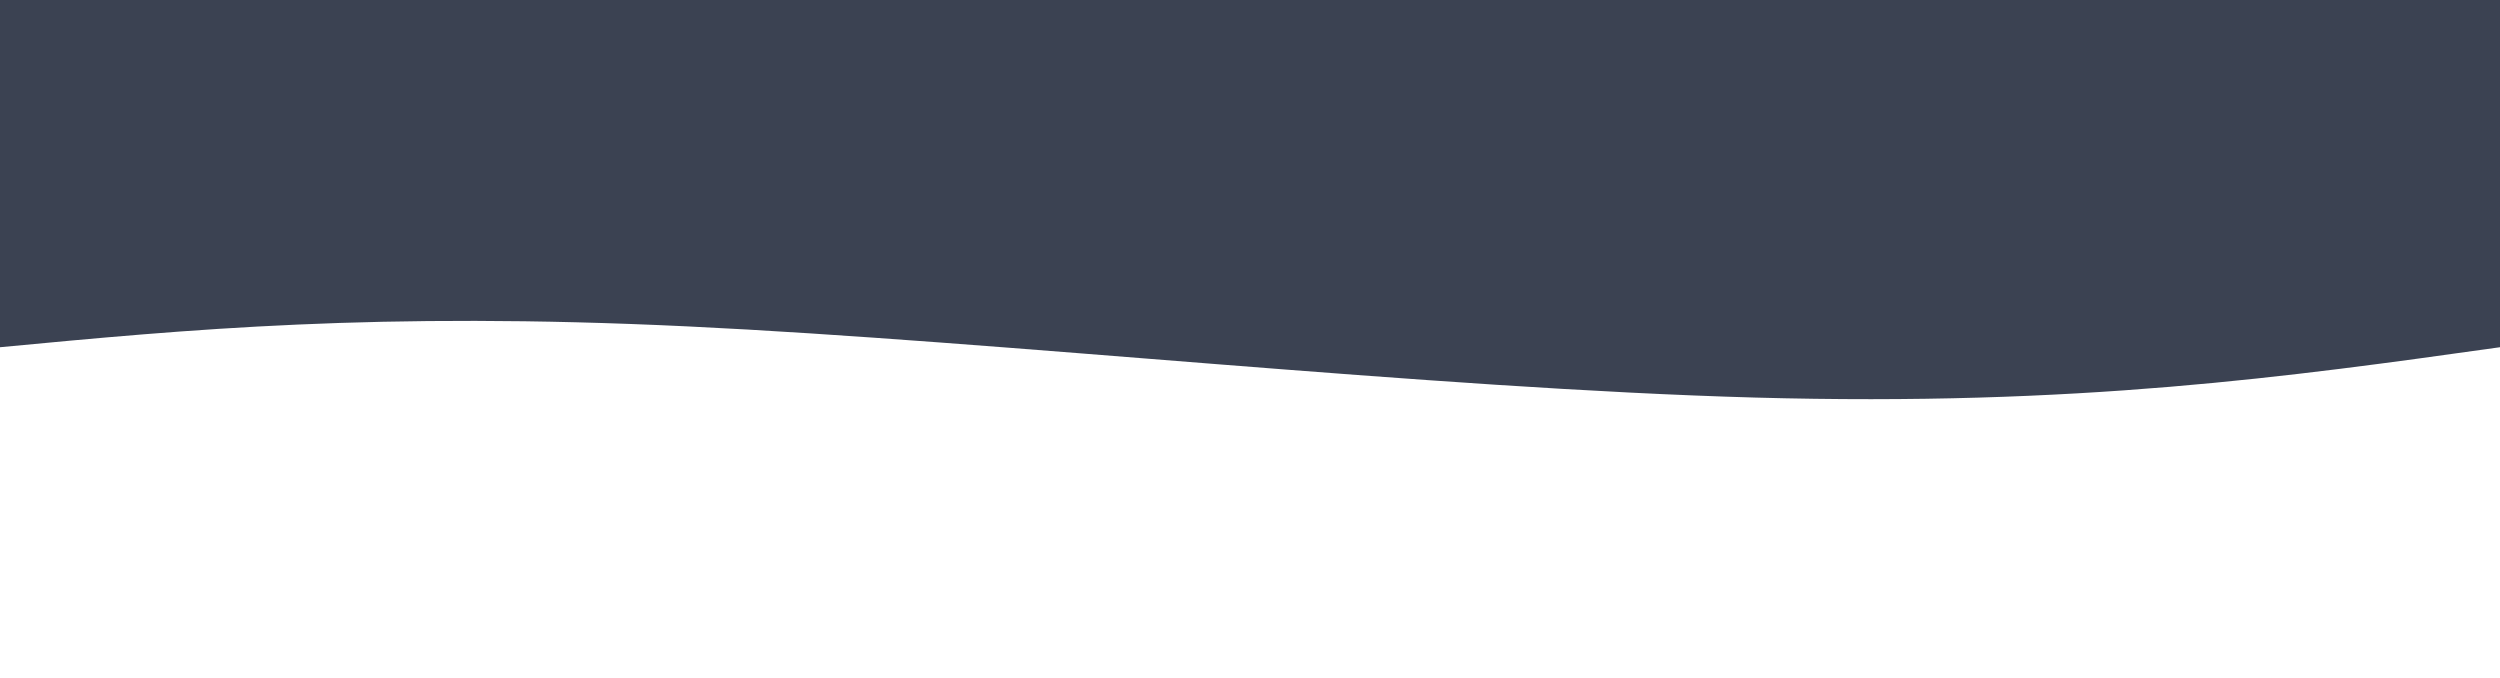
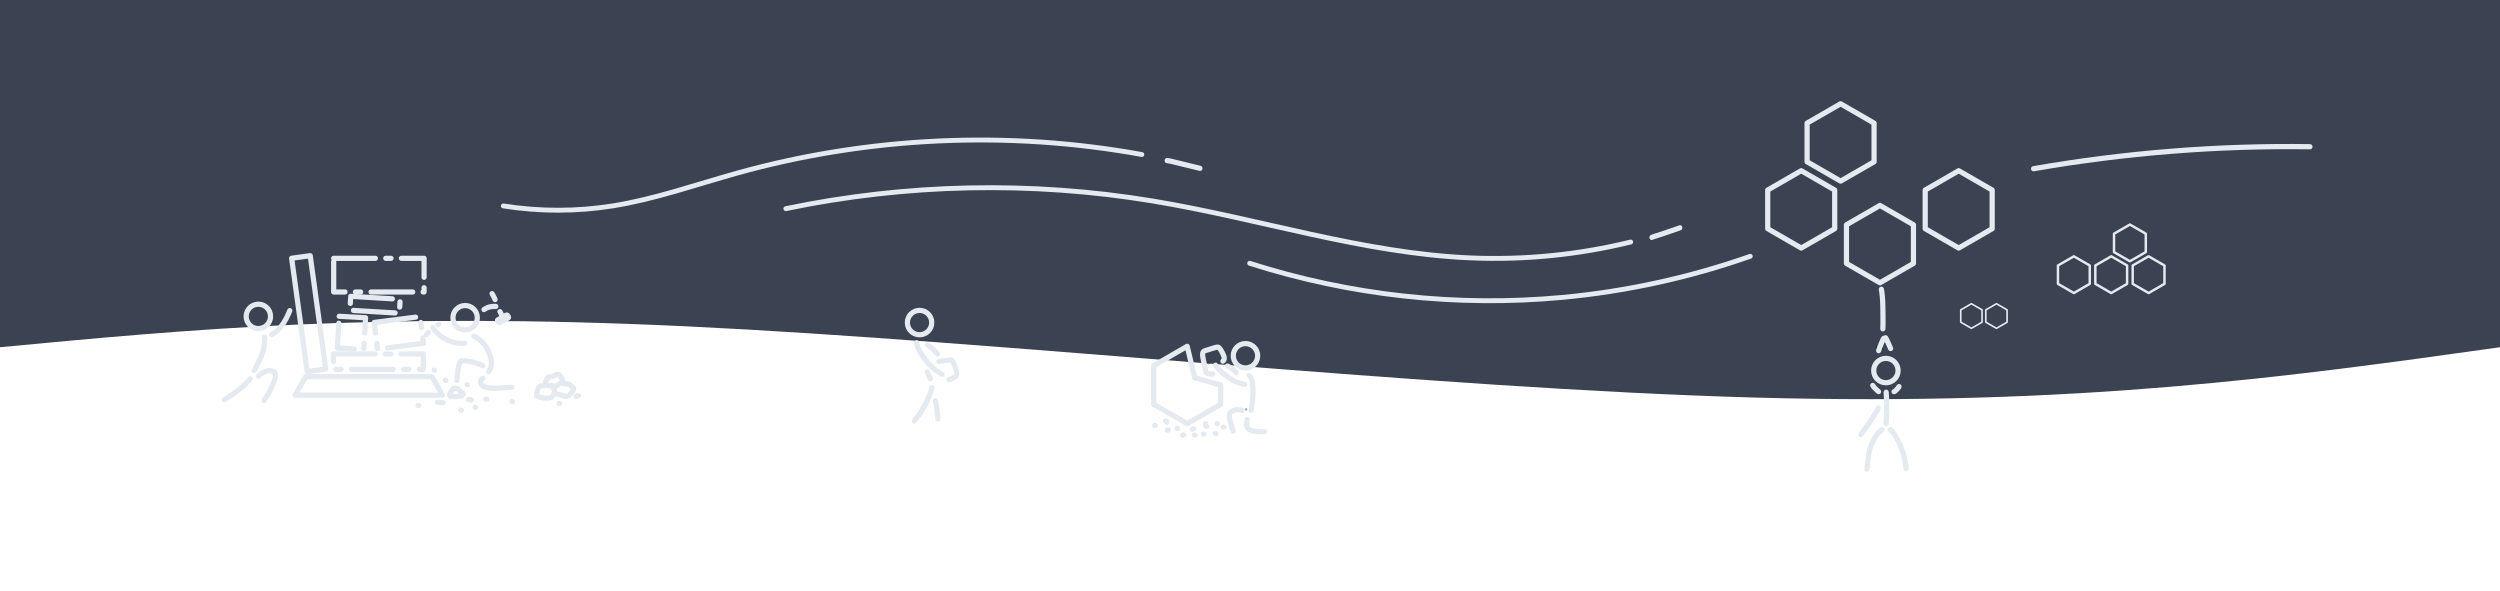
- <svg xmlns="http://www.w3.org/2000/svg" width="1440" height="390" id="svg" viewBox="0 0 1440 390">
-   <path d="M 0,400 C 0,400 0,200 0,200 C 121.6,182.933 243.2,165.867 429,171 C 614.8,176.133 864.8,203.467 1044,212 C 1223.2,220.533 1331.6,210.267 1440,200 C 1440,200 1440,400 1440,400 Z" stroke="none" stroke-width="0" fill="#3b4252" fill-opacity="1" className="transition-all duration-300 ease-in-out delay-150 path-0" transform="rotate(-180 720 200)" />
+ <svg xmlns="http://www.w3.org/2000/svg" width="1440" height="340">
+   <path d="M1440 0v200c-121.6 17.067-243.2 34.133-429 29-185.8-5.133-435.8-32.467-615-41-179.2-8.533-287.6 1.733-396 12V0Z" style="display:inline;opacity:1;fill:#3b4252;fill-opacity:1" />
+   <g style="display:inline">
+     <path style="opacity:1;fill:none;fill-opacity:1;stroke:#e5e9f0;stroke-width:2.022;stroke-linecap:round;stroke-linejoin:round;stroke-dasharray:none;stroke-opacity:1" d="m707 173.033-13.02-7.516v-15.034l13.02-7.516 13.02 7.516v15.034z" transform="translate(-10.015 -113.497) scale(1.48163)" />
+     <path style="fill:none;stroke:#e5e9f0;stroke-width:2.995;stroke-linecap:round;stroke-linejoin:round" d="m683.829 244.016-19.29-11.137v-22.274l19.29-11.137 4.34 18.113 14.95 4.16v11.138z" />
+     <path style="fill:none;fill-opacity:1;stroke:#e5e9f0;stroke-width:2.022;stroke-linecap:round;stroke-linejoin:round;stroke-dasharray:none;stroke-opacity:1" d="m707 173.033-13.02-7.516v-15.034l13.02-7.516 13.02 7.516v15.034z" transform="translate(12.662 -152.049) scale(1.48163)" />
+     <path style="fill:none;fill-opacity:1;stroke:#e5e9f0;stroke-width:2.022;stroke-linecap:round;stroke-linejoin:round;stroke-dasharray:none;stroke-opacity:1" d="m707 173.033-13.02-7.516v-15.034l13.02-7.516 13.02 7.516v15.034z" transform="translate(35.34 -93.497) scale(1.48163)" />
+     <path style="fill:none;fill-opacity:1;stroke:#e5e9f0;stroke-width:2.022;stroke-linecap:round;stroke-linejoin:round;stroke-dasharray:none;stroke-opacity:1" d="m707 173.033-13.02-7.516v-15.034l13.02-7.516 13.02 7.516v15.034z" transform="translate(80.693 -113.497) scale(1.48163)" />
+     <path style="fill:none;fill-opacity:1;stroke:#e5e9f0;stroke-width:2.022;stroke-linecap:round;stroke-linejoin:round;stroke-dasharray:none;stroke-opacity:1" d="m707 173.033-13.02-7.516v-15.034l13.02-7.516 13.02 7.516v15.034z" transform="matrix(-.70315 0 0 .70315 1734.712 47.111)" />
+     <path style="fill:none;fill-opacity:1;stroke:#e5e9f0;stroke-width:2.022;stroke-linecap:round;stroke-linejoin:round;stroke-dasharray:none;stroke-opacity:1" d="m707 173.033-13.02-7.516v-15.034l13.02-7.516 13.02 7.516v15.034z" transform="matrix(-.70315 0 0 .70315 1723.95 28.816)" />
+     <path style="fill:none;fill-opacity:1;stroke:#e5e9f0;stroke-width:2.022;stroke-linecap:round;stroke-linejoin:round;stroke-dasharray:none;stroke-opacity:1" d="m707 173.033-13.02-7.516v-15.034l13.02-7.516 13.02 7.516v15.034z" transform="matrix(-.70315 0 0 .70315 1713.188 47.111)" />
+     <path style="fill:none;fill-opacity:1;stroke:#e5e9f0;stroke-width:2.022;stroke-linecap:round;stroke-linejoin:round;stroke-dasharray:none;stroke-opacity:1" d="m707 173.033-13.02-7.516v-15.034l13.02-7.516 13.02 7.516v15.034z" transform="matrix(-.70315 0 0 .70315 1691.664 47.111)" />
+     <path style="fill:none;fill-opacity:1;stroke:#e5e9f0;stroke-width:2.022;stroke-linecap:round;stroke-linejoin:round;stroke-dasharray:none;stroke-opacity:1" d="m707 173.033-13.02-7.516v-15.034l13.02-7.516 13.02 7.516v15.034z" transform="matrix(-.47116 0 0 .47116 1483.057 107.59)" />
+     <path style="fill:none;fill-opacity:1;stroke:#e5e9f0;stroke-width:2.022;stroke-linecap:round;stroke-linejoin:round;stroke-dasharray:none;stroke-opacity:1" d="m707 173.033-13.02-7.516v-15.034l13.02-7.516 13.02 7.516v15.034z" transform="matrix(-.47116 0 0 .47116 1468.634 107.59)" />
+     <path style="fill:none;stroke:#e5e9f0;stroke-width:3;stroke-linecap:round;stroke-linejoin:round;stroke-dasharray:none" d="M176.062 216.976h72.778l6.03 10.673h-84.838z" />
+     <path style="fill:none;stroke:#e5e9f0;stroke-width:3;stroke-linecap:round;stroke-linejoin:round;stroke-dasharray:none" transform="rotate(-7.813)" d="M146.206 170.205h10.798v65.894h-10.798z" />
+     <path style="fill:none;stroke:#e5e9f0;stroke-width:3;stroke-linecap:round;stroke-linejoin:round;stroke-dasharray:24,6,3,6;stroke-dashoffset:0" d="M192.071 203.914h51.774v8.86h-51.774z" />
+     <path style="fill:none;stroke:#e5e9f0;stroke-width:3;stroke-linecap:round;stroke-linejoin:round;stroke-dasharray:24,6,3,6;stroke-dashoffset:0" transform="rotate(3.235)" d="M205.336 170.866h15.228v18.273h-15.228z" />
+     <path style="fill:none;stroke:#e5e9f0;stroke-width:3;stroke-linecap:round;stroke-linejoin:round;stroke-dasharray:24,6,3,6;stroke-dashoffset:0" transform="rotate(-7.24)" d="M190.442 211.4h26.579v15.505h-26.579z" />
+     <path style="fill:none;stroke:#e5e9f0;stroke-width:3;stroke-linecap:round;stroke-linejoin:round;stroke-dasharray:24,6,3,6;stroke-dashoffset:0" transform="rotate(3.482)" d="M212.023 158.079h28.517v8.029h-28.517z" />
+     <path style="fill:none;stroke:#e5e9f0;stroke-width:3;stroke-linecap:round;stroke-linejoin:round;stroke-dasharray:24,6,3,6;stroke-dashoffset:0" d="M192.204 148.788h52.062v19.393h-52.062z" />
+   </g>
+   <circle style="fill:none;fill-opacity:1;stroke:#e5e9f0;stroke-width:3;stroke-linecap:round;stroke-linejoin:round;stroke-dasharray:none;stroke-dashoffset:0;stroke-opacity:1" cx="148.809" cy="182.239" r="7.02" />
+   <circle style="fill:none;fill-opacity:1;stroke:#e5e9f0;stroke-width:3;stroke-linecap:round;stroke-linejoin:round;stroke-dasharray:none;stroke-dashoffset:0;stroke-opacity:1" cx="267.912" cy="183.009" r="7.02" />
+   <circle style="fill:none;fill-opacity:1;stroke:#e5e9f0;stroke-width:3;stroke-linecap:round;stroke-linejoin:round;stroke-dasharray:none;stroke-dashoffset:0;stroke-opacity:1" cx="717.395" cy="204.919" r="7.02" />
+   <circle style="fill:none;fill-opacity:1;stroke:#e5e9f0;stroke-width:3;stroke-linecap:round;stroke-linejoin:round;stroke-dasharray:none;stroke-dashoffset:0;stroke-opacity:1" cx="529.665" cy="185.804" r="7.02" />
+   <circle style="fill:none;fill-opacity:1;stroke:#e5e9f0;stroke-width:3;stroke-linecap:round;stroke-linejoin:round;stroke-dasharray:none;stroke-dashoffset:0;stroke-opacity:1" cx="1086.28" cy="213.439" r="7.02" />
+   <path style="fill:none;stroke:#e5e9f0;stroke-width:2.811;stroke-linecap:round;stroke-linejoin:round;stroke-dasharray:none;stroke-opacity:1" d="M452.65 120.186c69.34-14.453 141.355-15.962 211.239-4.426 61.278 10.116 121.14 30.166 183.192 32.796a329.644 329.644 0 0 0 92.205-9.15M719.825 151.648c57.868 18.544 119.493 25.275 180 19.662a453.358 453.358 0 0 0 108.322-23.683M657.702 89.005c-77.247-14.037-157.663-10.33-233.29 10.754-23.73 6.616-47.086 14.935-71.412 18.822a200.937 200.937 0 0 1-63.077.034" />
+   <path style="fill:#e5e9f0;fill-opacity:1;stroke:none;stroke-width:2.811;stroke-linecap:round;stroke-linejoin:round;stroke-dasharray:none;stroke-opacity:1" d="M951.993 138.085c.444-.202.908-.34 1.366-.49 1.133-.377 2.277-.715 3.415-1.072 1.87-.6 3.73-1.247 5.59-1.893 1.883-.663 3.768-1.32 5.656-1.965 1.78-.61 1.028-3.49-.752-2.881a652.72 652.72 0 0 0-5.668 1.97 244.697 244.697 0 0 1-5.521 1.87c-1.149.36-2.302.7-3.446 1.081-.586.193-1.18.371-1.74.65-1.687.89-.587 3.62 1.1 2.73zM672.239 93.995c1.577.176 3.125.631 4.672 1.009a774.635 774.635 0 0 1 14.039 3.421c1.813.462 2.384-2.472.571-2.935a775.189 775.189 0 0 0-14.063-3.427c-1.735-.423-3.475-.951-5.252-1.074-1.857.026-1.825 3.032.033 3.006z" />
+   <path style="fill:none;fill-opacity:1;stroke:#e5e9f0;stroke-width:3.001;stroke-linecap:round;stroke-linejoin:round;stroke-dasharray:none;stroke-opacity:1" d="M1171.352 97.183a855.698 855.698 0 0 1 159.155-12.676" />
+   <path style="fill:#e5e9f0;fill-opacity:1;stroke:none;stroke-width:3;stroke-linecap:round;stroke-linejoin:round;stroke-dasharray:none;stroke-dashoffset:0;stroke-opacity:1" d="M150.852 194.34c.104.998.097 2.002.06 3.003-.121 2.36-.83 4.612-1.646 6.81-1.053 2.6-2.339 5.094-3.644 7.572l-.529.984c-1.003 1.87 1.64 3.288 2.643 1.42l.54-1.006c1.366-2.594 2.71-5.206 3.805-7.93.92-2.5 1.705-5.062 1.829-7.743.039-1.14.046-2.28-.074-3.416-.215-2.11-3.2-1.805-2.984.305zM285.609 174.98a15.66 15.66 0 0 0-1.99.049c-.844.075-1.675.23-2.493.446-.981.262-1.872.745-2.727 1.28l-.393.26c-1.77 1.169-.116 3.671 1.654 2.502l.336-.223c.598-.379 1.218-.732 1.905-.921a11.748 11.748 0 0 1 3.498-.4c2.116.148 2.326-2.844.21-2.993zM282.22 170.02c.074.135.148.271.221.408.157.292.319.582.474.875.147.276.286.555.418.839.116.252.23.506.344.76l.085.191c.868 1.936 3.605.708 2.738-1.227l-.086-.192-.361-.797c-.154-.33-.315-.655-.486-.975-.159-.3-.323-.597-.484-.895-.108-.201-.214-.403-.333-.598-1.14-1.79-3.67-.18-2.531 1.61zM286.788 180.42c0-.005-.018-.025-.015-.018.101.24.231.473.344.708.16.334.317.67.474 1.007.896 1.923 3.615.655 2.719-1.268-.162-.347-.324-.694-.49-1.04-.176-.368-.341-.746-.563-1.091-1.204-1.747-3.674-.043-2.47 1.703z" />
+   <path style="fill:#e5e9f0;fill-opacity:1;stroke:none;stroke-width:3;stroke-linecap:round;stroke-linejoin:round;stroke-dasharray:none;stroke-dashoffset:0;stroke-opacity:1" d="M287.94 185.366c-.061.044.112-.071.177-.112.236-.148.473-.293.71-.437.333-.2.674-.387 1.012-.577.362-.203.723-.408 1.082-.615l.816-.473c.156-.088.312-.176.472-.256.259-.106-.059.006-.122.021a1.23 1.23 0 0 1-.754-.108c-.051-.017-.173-.124-.051-.014.033.022.047.046.068.074 0 .003.01.009 0 .008 0-.002-.01-.01-.01-.01-.01-.005.01.017.013.025l.03.06c.032.061.056.125.08.19 0 .004 0 .01.01.014l.001.002a1.15 1.15 0 0 1-.054-.297c-.01-.3.083-.594.272-.826.15-.134-.01-.024-.057.004l-.567.308c-.22.117-.44.232-.66.35-.263.137-.523.282-.781.43-.237.138-.475.276-.713.41-.204.116-.409.228-.615.337-.181.094-.362.189-.541.285-.147.079-.29.163-.433.247-.034.028-.263.136-.086.052.334-.14.7-.103 1.025.036.038-.004.235.177.137.071a8.798 8.798 0 0 1-.179-.208c-.054-.066-.028-.03-.065-.095-.03-.046-.053-.096-.076-.145l-.072-.162.038.12c.087.384.031.815-.206 1.137-.042.058-.09.111-.137.166.017.025-.223.169-.127.12l.262-.133c.13-.067.26-.135.388-.205.094-.05.19-.097.285-.146.13-.07.258-.144.385-.219.086-.046.165-.105.252-.15.01-.003-.015.01-.023.015v.002c1.928-.886.675-3.612-1.253-2.726l-.104.05a7.34 7.34 0 0 0-.393.224c-.083.05-.167.098-.252.145-.105.056-.213.105-.317.163-.11.06-.221.119-.333.176-.116.06-.232.116-.346.178-.197.11-.39.231-.551.393-.06.069-.123.135-.178.207-.285.374-.365.87-.263 1.322.035.13.077.259.133.381.035.079.068.158.106.235.066.138.136.275.217.406.1.164.207.325.334.47.096.115.193.228.294.338.195.205.405.398.658.53.51.237.952.291 1.486.086.167-.072.329-.154.484-.248.111-.066.222-.132.336-.193.172-.092.344-.182.517-.273.233-.123.464-.249.694-.378.244-.14.488-.28.73-.421.229-.132.46-.26.693-.382.228-.121.458-.24.686-.363l.61-.332c.262-.15.52-.31.734-.527.342-.371.58-.804.573-1.326a2.205 2.205 0 0 0-.154-.74 4.795 4.795 0 0 0-.197-.451 3.45 3.45 0 0 0-.388-.627 3.352 3.352 0 0 0-.39-.413 2.775 2.775 0 0 0-.51-.386c-.373-.19-.768-.29-1.188-.222-.26.054-.51.134-.742.263-.207.105-.41.217-.612.332a449 449 0 0 0-.817.473c-.35.201-.7.401-1.052.598-.365.205-.732.407-1.09.623-.254.154-.507.309-.759.467-.175.11-.35.222-.51.354-1.624 1.364.305 3.662 1.93 2.298zM272.587 195.085c.187.057.367.132.543.218.292.155.573.329.848.512.361.263.72.532 1.067.813.393.321.777.652 1.156.99.415.373.801.775 1.178 1.185.366.404.706.829 1.027 1.268.29.396.537.822.768 1.255.254.48.486.972.704 1.47.214.512.413 1.03.609 1.55.173.477.331.96.485 1.444.133.421.255.845.355 1.275a9.385 9.385 0 0 1 .219 2.076c0 .29-.025.578-.06.865-.034.276-.086.549-.143.82a7.292 7.292 0 0 1-.208.76 5.25 5.25 0 0 1-.567 1.174c-.087.126-.181.248-.275.37-1.292 1.681 1.086 3.51 2.379 1.828.141-.185.282-.37.41-.563.184-.284.351-.579.5-.882.157-.33.299-.667.411-1.015.11-.348.213-.698.287-1.057.074-.357.14-.716.185-1.078.049-.41.084-.823.082-1.237a12.413 12.413 0 0 0-.298-2.745 20.498 20.498 0 0 0-.417-1.5 38.781 38.781 0 0 0-.538-1.596 46.849 46.849 0 0 0-.666-1.689 24.774 24.774 0 0 0-.81-1.689 13.346 13.346 0 0 0-.99-1.605 18.468 18.468 0 0 0-1.24-1.53 20.445 20.445 0 0 0-1.388-1.391c-.416-.372-.84-.736-1.272-1.089-.422-.34-.854-.667-1.296-.98-.39-.257-.786-.504-1.203-.713a6.861 6.861 0 0 0-.952-.379c-2.026-.628-2.915 2.237-.89 2.865zM277.449 216.498c-.375.175-.695.435-.992.717-.352.345-.612.76-.83 1.197-.218.433-.324.9-.378 1.378-.059.529.047 1.04.221 1.537.194.512.515.953.876 1.359a6.38 6.38 0 0 0 1.309 1.012c.453.257.929.467 1.417.647.53.189 1.077.315 1.626.432.619.131 1.248.204 1.877.262.717.05 1.436.075 2.155.084.727.01 1.453-.038 2.178-.078.618-.034 1.237-.07 1.855-.101a55.02 55.02 0 0 0 1.737-.092c.556-.036 1.112-.076 1.668-.112.52-.03 1.04-.062 1.56-.084l1.087-.05c2.119-.102 1.976-3.098-.143-2.998-.357.017-.715.035-1.072.05-.542.024-1.084.056-1.626.088-.557.036-1.114.076-1.671.113-.564.037-1.128.07-1.693.089-.624.032-1.247.067-1.87.102-.657.036-1.314.081-1.973.074a36.236 36.236 0 0 1-1.921-.072 13.011 13.011 0 0 1-1.528-.21 10.018 10.018 0 0 1-1.22-.315 6.567 6.567 0 0 1-.93-.42 3.446 3.446 0 0 1-.613-.45 1.44 1.44 0 0 1-.267-.36c-.031-.069-.065-.12-.054-.2a.904.904 0 0 1 .085-.362c.06-.13.127-.259.226-.366a.76.76 0 0 1 .191-.161c1.916-.91.629-3.62-1.287-2.71z" />
+   <path style="fill:#e5e9f0;fill-opacity:1;stroke:none;stroke-width:3;stroke-linecap:round;stroke-linejoin:round;stroke-dasharray:none;stroke-dashoffset:0;stroke-opacity:1" d="M266.013 209.223c.393.005.785.031 1.178.056.69.036 1.377.116 2.06.22.825.135 1.645.298 2.458.493.817.193 1.617.443 2.417.696.727.22 1.439.485 2.144.765.392.151.772.33 1.145.522 1.89.963 3.253-1.71 1.363-2.673a15.209 15.209 0 0 0-1.402-.638 30.31 30.31 0 0 0-2.347-.837c-.867-.274-1.737-.543-2.622-.753-.897-.213-1.8-.394-2.71-.541a24.206 24.206 0 0 0-2.319-.248c-.388-.025-.776-.054-1.166-.056-2.116-.14-2.316 2.852-.2 2.994zM157.385 193.938c.35-.2.696-.403 1.039-.613.687-.427 1.33-.92 1.949-1.44.818-.692 1.553-1.472 2.247-2.286a33.593 33.593 0 0 0 1.962-2.674c.586-.897 1.107-1.834 1.609-2.78.464-.876.881-1.775 1.286-2.679.277-.63.535-1.27.796-1.907.802-1.964-1.975-3.099-2.777-1.135-.249.607-.494 1.216-.757 1.816a41.773 41.773 0 0 1-1.198 2.5 32.962 32.962 0 0 1-1.454 2.52c-.55.824-1.127 1.629-1.753 2.397a16.596 16.596 0 0 1-1.892 1.932c-.504.426-1.028.829-1.588 1.18-.31.19-.625.374-.941.555-1.849 1.04-.377 3.655 1.472 2.614zM150.04 217.538c.149-.132.39-.326.574-.47.452-.357.931-.674 1.427-.963.583-.333 1.2-.596 1.832-.817.537-.183 1.089-.312 1.656-.324.387.004.758.083 1.114.23.158.089.384.184.447.371.073.23.071.471.065.71-.041.682-.216 1.347-.399 2.003-.257.884-.602 1.737-.956 2.585a55.598 55.598 0 0 1-1.319 2.822 48.22 48.22 0 0 1-1.29 2.4 51.416 51.416 0 0 1-1.105 1.812c-.31.487-.632.968-.962 1.443-.215.313-.105.147-.328.497-1.132 1.794 1.406 3.395 2.538 1.6.154-.247.069-.117.257-.389.352-.508.696-1.022 1.028-1.543.404-.637.8-1.28 1.177-1.932.48-.84.942-1.69 1.372-2.554.491-.99.967-1.986 1.4-3.002.402-.963.792-1.935 1.08-2.94.252-.916.48-1.846.507-2.801-.01-.867-.129-1.716-.623-2.454-.48-.632-1.063-1.134-1.81-1.427-.744-.278-1.515-.448-2.314-.428-.866.042-1.715.2-2.534.493-.811.289-1.606.626-2.352 1.058-.61.36-1.204.75-1.76 1.19-.36.282-.722.566-1.026.91-1.358 1.629.946 3.55 2.304 1.92zM142.877 217.35c-.238.306-.499.594-.754.886a28.26 28.26 0 0 1-1.63 1.712 50.187 50.187 0 0 1-2.373 2.143c-.901.77-1.844 1.486-2.789 2.199a75.85 75.85 0 0 1-5.128 3.529c-.573.356-1.15.708-1.722 1.068-1.796 1.129-.199 3.669 1.597 2.54.572-.36 1.149-.711 1.722-1.069a79.11 79.11 0 0 0 5.338-3.674c.993-.75 1.984-1.504 2.93-2.312a53.114 53.114 0 0 0 2.53-2.286 31.34 31.34 0 0 0 1.785-1.877c.315-.361.637-.717.924-1.1 1.244-1.718-1.186-3.477-2.43-1.759zM698.865 211.067c.243.462.568.875.89 1.283.605.73 1.25 1.423 1.911 2.101.954.947 1.974 1.823 3.006 2.683 1.12.934 2.329 1.75 3.566 2.518a28.721 28.721 0 0 0 3.53 1.82c1.06.446 2.166.767 3.278 1.055.457.112.914.224 1.37.339 2.058.516 2.788-2.394.73-2.91-.449-.113-.899-.223-1.349-.334-.963-.248-1.922-.522-2.842-.906a25.539 25.539 0 0 1-3.136-1.614c-1.12-.693-2.213-1.429-3.227-2.273-.953-.793-1.895-1.602-2.78-2.474a32.668 32.668 0 0 1-1.707-1.871c-.18-.225-.333-.505-.53-.712v.024c-.9-1.922-3.617-.65-2.717 1.271z" />
+   <circle style="fill:#e5e9f0;stroke:#000" cx="696.133" cy="209.289" r=".066" />
+   <path style="fill:#e5e9f0;fill-opacity:1;stroke:none;stroke-width:2.829;stroke-linecap:round;stroke-linejoin:round;stroke-dasharray:none;stroke-dashoffset:0;stroke-opacity:1" d="M718.516 217.235c.14.13.295.376.404.563.355.628.59 1.298.783 1.977.257.964.364 1.951.452 2.936.091 1.15.099 2.305.081 3.457a63.023 63.023 0 0 1-.203 3.573 66.24 66.24 0 0 1-.358 3.32c-.12.917-.268 1.83-.44 2.741-.025.134-.058.266-.082.4-.378 1.856 2.574 2.331 2.952.475.026-.145.062-.288.088-.433.18-.956.341-1.915.463-2.879.148-1.143.28-2.289.37-3.437.097-1.24.183-2.481.21-3.724.018-1.236.01-2.473-.091-3.707-.104-1.136-.233-2.274-.537-3.384-.258-.888-.572-1.764-1.048-2.58-.324-.524-.683-1.034-1.216-1.412-1.68-1.15-3.51.964-1.83 2.114z" />
+   <circle style="fill:#e5e9f0;stroke:#000" cx="717.803" cy="235.81" r=".066" />
+   <path style="fill:#e5e9f0;fill-opacity:1;stroke:none;stroke-width:3;stroke-linecap:round;stroke-linejoin:round;stroke-dasharray:none;stroke-dashoffset:0;stroke-opacity:1" d="M715.861 235.006a8.928 8.928 0 0 0-1.393-.393c-.746-.148-1.508-.144-2.264-.103-.878.059-1.723.306-2.546.606-.895.332-1.6.902-2.177 1.65-.554.753-.765 1.63-.857 2.543-.064.966.088 1.925.274 2.87.197.925.464 1.834.742 2.738l.707 2.23c.164.52.323 1.04.483 1.56.626 2.027 3.492 1.142 2.866-.885-.162-.526-.322-1.053-.489-1.578l-.7-2.211a29.65 29.65 0 0 1-.668-2.442c-.133-.662-.252-1.333-.229-2.01.026-.366.066-.723.283-1.032.19-.305.471-.484.803-.618.542-.203 1.099-.378 1.679-.426.492-.03.989-.042 1.477.044.28.058.558.128.832.217 1.95.832 3.128-1.928 1.176-2.76zM716.938 241.282c-.115.415-.208.836-.294 1.258-.205.95-.14 1.912 0 2.864.206.987.632 1.925 1.362 2.637.159.154.337.287.505.43 1.078.835 2.364 1.137 3.681 1.35 1.474.206 2.963.266 4.448.324.99.032.498.017 1.476.045 2.12.06 2.207-2.938.086-2.999-.96-.028-.478-.013-1.446-.044-1.366-.053-2.736-.105-4.092-.289-.796-.124-1.593-.24-2.266-.72a1.889 1.889 0 0 1-.786-1.166c-.092-.61-.156-1.226-.024-1.836.071-.352.15-.703.244-1.05.57-2.043-2.321-2.848-2.89-.804zM526.539 197.234c-.102.677.068 1.346.238 1.996.287 1.011.742 1.962 1.203 2.903.498 1.011 1.073 1.98 1.672 2.934.613.967 1.3 1.883 1.99 2.794a41.213 41.213 0 0 0 2.244 2.663c.735.81 1.518 1.574 2.317 2.32.646.61 1.333 1.173 2.036 1.717.572.453 1.186.848 1.807 1.231.457.284.921.557 1.381.837.202.129.105.065.293.191 1.764 1.179 3.43-1.316 1.666-2.494-.262-.175-.128-.088-.4-.26-.455-.277-.913-.547-1.365-.827-.531-.328-1.058-.662-1.547-1.052-.63-.486-1.246-.99-1.825-1.538a36.203 36.203 0 0 1-2.14-2.14 38.132 38.132 0 0 1-2.077-2.46c-.638-.842-1.273-1.688-1.84-2.58-.544-.863-1.067-1.74-1.518-2.656-.376-.765-.754-1.536-.998-2.355-.06-.22-.109-.438-.156-.662-.01-.026.01-.073-.017-.078-.011-.002-.01.021-.01.031.364-2.09-2.591-2.605-2.956-.515zM535.307 223.017c-.122.518-.266 1.03-.422 1.538-.418 1.306-.915 2.584-1.434 3.852a49.63 49.63 0 0 1-2.083 4.402 63.836 63.836 0 0 1-2.21 3.757c-.68 1.071-1.44 2.088-2.21 3.095-.476.61-.954 1.216-1.423 1.83-1.29 1.684 1.094 3.507 2.383 1.822.469-.613.947-1.219 1.42-1.828.826-1.078 1.637-2.168 2.365-3.315a66.87 66.87 0 0 0 2.326-3.957 52.831 52.831 0 0 0 2.21-4.67c.552-1.353 1.082-2.717 1.525-4.11.159-.522.313-1.044.433-1.576.594-2.037-2.286-2.877-2.88-.84zM533.442 199.999c.455.283.896.586 1.33.901.737.552 1.425 1.165 2.098 1.791.69.645 1.303 1.364 1.897 2.095 1.339 1.646 3.666-.247 2.327-1.893-.683-.839-1.389-1.66-2.182-2.399-.763-.708-1.542-1.401-2.38-2.022a25.718 25.718 0 0 0-1.487-1.008c-1.792-1.134-3.396 1.401-1.603 2.535zM705.624 208.908c.15-.18.3-.359.443-.545.258-.33.412-.712.515-1.115.08-.362.095-.732.082-1.1-.016-.383-.1-.756-.196-1.125a11.578 11.578 0 0 0-.457-1.26c-.169-.407-.356-.806-.548-1.203-.195-.4-.41-.791-.64-1.173-.209-.34-.432-.67-.659-.996a12.43 12.43 0 0 0-.627-.836 3.588 3.588 0 0 0-1.028-.843c-.534-.276-1.111-.314-1.698-.26-.522.075-1.027.228-1.53.381-.525.159-1.054.306-1.58.467-.543.168-1.082.349-1.626.516-.525.16-1.047.328-1.571.49-.473.14-.942.293-1.397.483-.694.29-1.163.82-1.521 1.463-.33.677-.393 1.413-.389 2.153.03.79.167 1.57.307 2.346.151.8.31 1.598.476 2.395.143.69.285 1.38.432 2.068.115.528.228 1.057.34 1.586.09.4.176.802.257 1.205.067.412.189.805.36 1.185.296.579.8.938 1.368 1.216.429.197.89.3 1.352.387.317.06.638.089.96.117.14.013.283.019.423.04a.526.526 0 0 1-.158-.041c.192.1.402.147.614.179.525.053.98-.148 1.37-.48.112-.098.209-.212.304-.327 1.344-1.64-.977-3.541-2.321-1.9.01-.007.023-.013.032-.022.278-.207.62-.288.964-.25.048.007.495.14.295.076a2.522 2.522 0 0 0-.691-.207 9.85 9.85 0 0 0-.572-.057c-.223-.02-.448-.037-.669-.077a4.054 4.054 0 0 1-.612-.146c-.218-.096.025.064.04.183.012.075-.08-.283-.086-.306l-.033-.159c-.083-.415-.172-.83-.264-1.243l-.34-1.589c-.147-.681-.287-1.365-.429-2.048-.16-.771-.315-1.544-.461-2.318-.111-.613-.224-1.227-.26-1.85-.01-.244-.01-.487.049-.727.01-.07-.114-.006.034-.09.357-.159.737-.258 1.108-.379.525-.161 1.048-.33 1.573-.49.542-.167 1.08-.346 1.622-.514.525-.16 1.054-.307 1.58-.466.32-.1.643-.196.971-.268.104-.024-.012-.046-.052-.083.05.03.1.063.138.107.171.208.33.426.483.647.19.274.378.55.553.834.184.303.354.613.509.931.166.341.327.684.473 1.034.118.287.235.575.327.872.043.166.091.332.103.504.01.094.01.188-.01.282.037-.053.06-.091.013-.009-.113.156-.248.295-.366.447-1.35 1.637.966 3.545 2.315 1.908zM706.464 212.209c.293.13.57.29.848.45.46.264.906.55 1.34.852.5.354.958.758 1.402 1.176.313.293.608.603.902.914 1.454 1.544 3.638-.513 2.183-2.057-.336-.357-.675-.71-1.033-1.045-.552-.517-1.122-1.016-1.742-1.452a21.257 21.257 0 0 0-1.56-.99 12.16 12.16 0 0 0-1.03-.547c-1.909-.926-3.218 1.773-1.31 2.699z" />
+   <path style="fill:#e5e9f0;fill-opacity:1;stroke:none;stroke-width:3;stroke-linecap:round;stroke-linejoin:round;stroke-dasharray:none;stroke-dashoffset:0;stroke-opacity:1" d="M541.025 209.735c.26-.02.517-.066.775-.103.33-.043.656-.11.984-.167.307-.047.61-.116.919-.156.356-.053.713-.1 1.07-.142.358-.047.718-.079 1.077-.114.348-.034.694-.085 1.041-.123.232-.028.464-.047.697-.042.125.01-.012.006-.033.007-.15-.08-.117-.062-.038.062.139.222.258.455.368.692.14.31.272.624.395.94.128.34.245.685.362 1.029.106.31.2.625.302.937.088.265.163.534.24.803.078.277.139.56.201.84.051.224.09.45.112.678.011.13.02.259 0 .387a1.137 1.137 0 0 1-.083.314.411.411 0 0 1-.086.116c-.09.101-.195.19-.302.275-.142.106-.298.194-.451.283-.229.132-.456.266-.68.404-.145.072-.274.186-.426.242-.076.03-.157.045-.236.065-.11.02-.22.045-.331.065-.064.01-.127.025-.19.03-.26.008-.485.114-.717.217-1.859 1.022-.413 3.651 1.446 2.63-.202.083-.255.114-.474.142.159-.014.316-.04.474-.068.17-.032.338-.065.507-.103.27-.066.54-.14.792-.26.25-.12.488-.258.723-.403.207-.127.416-.25.625-.37.284-.167.568-.335.826-.542.266-.217.52-.448.74-.713.25-.315.468-.653.598-1.037a4.56 4.56 0 0 0 .227-.977 5.064 5.064 0 0 0 0-1.015 8.504 8.504 0 0 0-.167-1.013c-.075-.336-.148-.672-.243-1.003a20.652 20.652 0 0 0-.273-.914c-.106-.325-.204-.652-.315-.976a35.83 35.83 0 0 0-.407-1.153 22.118 22.118 0 0 0-.473-1.122 9.08 9.08 0 0 0-.592-1.09c-.285-.416-.609-.804-1.06-1.049-.413-.206-.849-.351-1.316-.35a7.822 7.822 0 0 0-1.067.06c-.336.036-.671.084-1.007.119-.378.037-.757.071-1.134.12-.375.044-.75.093-1.124.148-.344.048-.684.116-1.027.173-.303.053-.604.116-.91.155-.218.032-.436.072-.656.089-2.11.223-1.793 3.207.316 2.983z" />
+   <circle style="fill:#e5e9f0;stroke:#000" cx="1081.02" cy="200.006" r=".066" />
+   <path style="fill:#e5e9f0;fill-opacity:1;stroke:none;stroke-width:3;stroke-linecap:round;stroke-linejoin:round;stroke-dasharray:none;stroke-dashoffset:0;stroke-opacity:1" d="M248.069 189.612c.189.29.38.579.573.866.373.592.823 1.124 1.293 1.64.655.689 1.355 1.334 2.078 1.95.871.739 1.827 1.364 2.797 1.962 1.057.656 2.189 1.171 3.332 1.653 1.085.481 2.216.83 3.364 1.12 1.085.273 2.2.388 3.314.443.903.027 1.807.03 2.71.016 2.122-.035 2.072-3.035-.05-3-.838.014-1.678.01-2.517-.012-.917-.042-1.834-.134-2.726-.357-1.001-.25-1.986-.552-2.93-.975-1.003-.421-1.998-.868-2.925-1.443-.84-.516-1.67-1.055-2.426-1.692a24.425 24.425 0 0 1-1.806-1.689c-.372-.405-.729-.822-1.019-1.29-.2-.298-.397-.598-.594-.897-1.206-1.746-3.674-.04-2.468 1.705z" />
+   <path style="fill:#e5e9f0;fill-opacity:1;stroke:none;stroke-width:3;stroke-linecap:round;stroke-linejoin:round;stroke-dasharray:none;stroke-dashoffset:0;stroke-opacity:1" d="M253.39 188.084c-.01.009-.032.033-.022.027.061-.033.11-.084.165-.126 1.687-1.286-.133-3.672-1.82-2.385-.178.137-.358.272-.514.435-1.449 1.55.742 3.598 2.191 2.049zM246.732 193.556c.187-.223.411-.41.631-.599.243-.194.119-.096.375-.294 1.677-1.299-.16-3.67-1.837-2.372-.327.253-.163.123-.493.39-.372.321-.742.649-1.047 1.037-1.3 1.676 1.072 3.514 2.371 1.838zM259.527 229.879c.323.037.648.05.972.063.532.022 1.063.034 1.595.028a22.057 22.057 0 0 0 1.653-.098c.474-.05.947-.109 1.42-.168.466-.05.92-.148 1.363-.301.505-.199.905-.547 1.252-.954.415-.488.557-1.051.532-1.68-.095-.691-.523-1.183-1.056-1.59-.298-.215-.623-.39-.917-.611a2.335 2.335 0 0 1-.419-.484c-.178-.258-.354-.517-.55-.762-.328-.41-.775-.649-1.263-.812-.326-.093-.663-.13-.991-.209a7.759 7.759 0 0 0-1.008-.232c-.704-.098-1.323.134-1.886.54-.39.32-.694.725-.98 1.137-.274.401-.52.82-.762 1.24l-.732 1.263c-.167.302-.085.145-.247.471-.935 1.904 1.758 3.226 2.693 1.322.083-.175.035-.08.148-.285.247-.424.492-.85.738-1.274.2-.348.403-.696.628-1.03.112-.162.228-.32.352-.472-.118.043-.253.101-.375.058.257.018.498.14.75.184.26.06.52.113.783.152-.06-.046-.144-.1-.172-.155.167.181.275.413.43.604.308.428.65.83 1.073 1.15.297.22.608.417.92.615.133.085-.18-.32-.138-.486.01-.196.01-.435.148-.594.01-.01-.032.07-.017.036-.03.056-.046.059.033.04-.207.117-.483.084-.706.142a68.9 68.9 0 0 1-1.32.157c-.47.044-.94.078-1.413.086a27.738 27.738 0 0 1-2.446-.09c-2.12-.06-2.206 2.939-.085 2.999zM270.238 231.58c.055.004-.073.004.079.021.164.022.327.059.489.095.03.009.04.018.076.034 1.942.854 3.15-1.892 1.207-2.746a3.409 3.409 0 0 0-.633-.217 7.72 7.72 0 0 0-.842-.151c-.364-.034-.732-.044-1.09.05-2.06.505-1.347 3.419.714 2.914zM252.034 233.217c.32.032.64.059.96.076.382.017.763.051 1.146.067.247.008.494.03.74.049l.044.006c.01.002.01.003.015.005 2.091.353 2.59-2.605.5-2.958-.224-.035-.115-.021-.327-.044-.284-.022-.567-.046-.851-.055-.37-.015-.74-.05-1.11-.065-.311-.016-.62-.048-.93-.075-2.117-.132-2.304 2.862-.187 2.994zM264.62 206.59c-.612.519-.974 1.237-1.3 1.955-.483 1.146-.71 2.372-.908 3.593a130.099 130.099 0 0 0-.473 3.817 54.905 54.905 0 0 0-.265 3.041c-.126 2.118 2.87 2.296 2.995.178.057-.963.14-1.924.251-2.882.139-1.226.28-2.452.453-3.674.156-.965.321-1.938.687-2.85.095-.22.124-.3.233-.5.07-.127.11-.18.183-.294.01-.016.048-.054.03-.048-.038.014-.065.048-.097.071 1.703-1.265-.087-3.673-1.79-2.408zM308.692 229.487c.383.233.797.405 1.218.557.615.194 1.24.352 1.868.49.585.132 1.176.234 1.771.305.6.07 1.203.074 1.805.043a9.371 9.371 0 0 0 1.613-.236c.642-.149 1.203-.487 1.727-.874.557-.444.981-1.014 1.364-1.608a6.347 6.347 0 0 0 .743-1.56c.163-.512.168-1.042.11-1.57-.064-.453-.2-.89-.348-1.322-.14-.4-.294-.793-.446-1.187a11.414 11.414 0 0 0-.415-1.012c-.328-.655-.907-.99-1.612-1.093-.405-.038-.791.098-1.185.164-.22.034-.44.027-.66.005a20.9 20.9 0 0 1-.9-.117 6.075 6.075 0 0 0-1.28-.073c-.413.034-.82.115-1.226.196a14.95 14.95 0 0 1-.913.17c-.328.05-.655.1-.978.172-.506.115-.942.375-1.34.7-.387.344-.665.779-.907 1.232-.23.446-.377.926-.509 1.407-.105.412-.197.827-.29 1.24a71.14 71.14 0 0 0-.231 1.04 9.465 9.465 0 0 0-.16.932c-.04.272-.015.543.024.814.382 2.087 3.333 1.547 2.952-.54v.066c.023-.218.07-.433.114-.648.07-.336.148-.67.224-1.006.083-.37.165-.743.258-1.112.073-.273.15-.548.273-.804.058-.116.128-.232.195-.34.01-.028.013-.043.069-.058.249-.063.507-.083.759-.129.35-.054.697-.119 1.043-.194.26-.052.52-.101.782-.141.224-.017.449.004.67.04.367.057.736.102 1.105.142.482.04.966.043 1.445-.04.042-.008.877-.138.413-.129-.319-.065-.697-.228-.824-.558.13.236.19.506.3.751.14.363.282.724.411 1.09.081.232.158.466.205.707.018.1.034.202.01.301a3.173 3.173 0 0 1-.408.846c-.189.297-.386.591-.646.832-.184.147-.384.288-.613.35a6.152 6.152 0 0 1-1.078.158 7.657 7.657 0 0 1-1.296-.027 13.962 13.962 0 0 1-1.48-.257c-.512-.111-1.02-.24-1.522-.392a3.524 3.524 0 0 1-.626-.274c-1.804-1.117-3.383 1.434-1.58 2.55z" />
+   <path style="fill:#e5e9f0;fill-opacity:1;stroke:none;stroke-width:3;stroke-linecap:round;stroke-linejoin:round;stroke-dasharray:none;stroke-dashoffset:0;stroke-opacity:1" d="M319.44 228.312c.353.1.72.139 1.085.178a10.115 10.115 0 0 1 1.94.394c.35.111.694.238 1.04.361.422.163.848.317 1.283.443.548.169 1.113.195 1.68.147.562-.062 1.084-.258 1.578-.523.413-.23.776-.531 1.12-.852.287-.28.553-.582.825-.878.274-.297.543-.6.8-.912.29-.352.532-.738.743-1.141.227-.427.358-.881.426-1.356.057-.703-.206-1.3-.64-1.833-.25-.284-.565-.496-.848-.744-.222-.202-.432-.416-.65-.624a10.875 10.875 0 0 0-.722-.623 4.157 4.157 0 0 0-.936-.538c-.384-.16-.791-.223-1.204-.24-.382 0-.75.101-1.115.198a.21.21 0 0 1-.165.006c-.124-.043-.245-.096-.366-.148a6.375 6.375 0 0 0-.783-.31 4.19 4.19 0 0 0-1.041-.165c-.453 0-.893.098-1.32.241-.432.15-.827.378-1.206.63a12.53 12.53 0 0 0-.832.62c-.186.151-.37.306-.553.461a9.068 9.068 0 0 0-.41.37c-.082.082-.168.161-.253.24-.121.122-.054.05-.198.218-1.317 1.662 1.034 3.526 2.351 1.863-.085.095-.05.062-.097.105.086-.082.173-.161.258-.244.094-.089.187-.178.286-.26.165-.14.33-.28.498-.416.2-.16.403-.317.615-.461.168-.113.337-.226.53-.294.077-.032.22-.059.259-.074.043-.002.166.014.238.034.168.031.313.149.475.2.36.153.725.297 1.113.358.46.06.92.054 1.37-.074.021-.006.436-.094.295-.099-.072-.018.092.001.112.015.087.031.167.08.241.136.17.127.326.275.485.417.255.244.502.497.767.731.18.154.365.303.55.45a.65.65 0 0 1-.087-.466c.054-.16-.072.278-.107.297-.11.218-.243.423-.396.614-.222.271-.457.531-.693.79-.222.241-.44.486-.67.72a2.9 2.9 0 0 1-.515.413 1.18 1.18 0 0 1-.423.163c-.19.03-.374.013-.559-.046-.374-.105-.736-.249-1.101-.384-.398-.142-.794-.288-1.198-.413a13.125 13.125 0 0 0-1.251-.315c-.403-.078-.808-.15-1.218-.184-.155-.017-.392-.05-.514-.06-2.025-.631-2.918 2.233-.893 2.864z" />
+   <path style="fill:#e5e9f0;fill-opacity:1;stroke:none;stroke-width:3;stroke-linecap:round;stroke-linejoin:round;stroke-dasharray:none;stroke-dashoffset:0;stroke-opacity:1" d="M315.452 220.996c.039-.16.106-.31.168-.463.115-.28.26-.546.399-.814.142-.272.281-.545.43-.814.104-.188.218-.37.351-.54.14-.103-.062.05-.112.078-.162.042.439.015.456.015.475.01.944-.05 1.405-.157.478-.12.914-.34 1.33-.596.248-.155.493-.314.747-.458.13-.073.27-.126.413-.166.068-.02.121-.028.089 0-.012.018.014.03.07.072.093.08.173.175.254.266.13.162.256.328.377.497.153.21.289.43.417.656.135.233.236.483.34.731.104.254.199.511.299.766.073.192.139.386.207.578.036.105.069.21.097.317.015.105.044.207.071.31.579 2.04 3.465 1.222 2.886-.819.015.075-.044-.221-.056-.254a7.11 7.11 0 0 0-.17-.557c-.08-.224-.156-.45-.243-.671-.108-.277-.21-.556-.324-.83a9.038 9.038 0 0 0-1.09-1.982c-.183-.252-.37-.502-.572-.739-.259-.289-.53-.57-.857-.785-.407-.257-.84-.47-1.325-.532-.447-.05-.894-.038-1.326.1-.365.111-.72.25-1.052.44-.28.163-.555.334-.829.508-.15.094-.297.188-.47.236-.22.068-.456.064-.685.069-.482 0-.969.003-1.434.148-.509.199-.952.484-1.286.924a7.199 7.199 0 0 0-.606.927c-.159.29-.31.583-.463.877-.183.351-.368.702-.517 1.07-.16.398-.315.803-.367 1.232-.255 2.106 2.723 2.466 2.978.36zM332.851 229.502c.022-.009.147-.053.207-.07.074-.026.15-.036.227-.048 2.094-.341 1.61-3.302-.483-2.96-.216.035-.43.077-.638.144-.341.11-.675.242-.977.438-1.765 1.177-.1 3.673 1.664 2.496zM294.406 232.745l.104.035c2.01.68 2.97-2.162.961-2.842l-.085-.028c-2.005-.694-2.985 2.142-.98 2.835zM322.183 233.926l.077.001c2.122.03 2.164-2.97.042-3h-.09c-2.122-.02-2.15 2.98-.028 3zM265.33 237.7l-.01.002c2.082.41 2.662-2.533.581-2.944l-.175-.031c-2.103-.28-2.498 2.694-.395 2.974zM279.847 231.383c.093.012.186.024.277.043 2.081.41 2.66-2.534.579-2.943a6.102 6.102 0 0 0-.448-.072c-2.102-.289-2.51 2.684-.408 2.972zM241.349 234.935c-.065.026-.135.035-.204.047 2.121.022 2.151-2.978.03-3-.247.003-.494.013-.731.092-2.023.64-1.118 3.5.905 2.86zM256.191 220.452c0 .002.01.004.015.007l.079.026c2.02.65 2.938-2.207.918-2.856-.197-.063-.093-.031-.313-.094-2.063-.494-2.762 2.423-.699 2.917zM249.712 214.61l.019.009c2 .704 2.997-2.125.996-2.83l-.13-.044c-2.026-.627-2.912 2.239-.886 2.866zM268.728 223.02l.024.008c2.04.585 2.868-2.298.829-2.884a23.813 23.813 0 0 1-.138-.038c-2.06-.506-2.775 2.408-.715 2.914zM273.62 236.122l.064.008c2.105.264 2.479-2.712.374-2.976l-.12-.015c-2.109-.225-2.427 2.758-.317 2.983zM692.898 244.18c.014.22.038.44.058.66.018.231.042.462.082.69.11.577.468 1.001.966 1.289.087.046.18.08.266.128 1.866 1.01 3.293-1.629 1.428-2.638a3.432 3.432 0 0 0-.308-.151c.3.187.537.466.597.823-.03-.134-.024-.276-.043-.411-.017-.189-.037-.377-.051-.566-.125-2.118-3.12-1.942-2.995.176zM687.5 248.539c.033-.017.376-.152.248-.1v.003c2.076-.438 1.455-3.374-.62-2.935l-.162.037a5.44 5.44 0 0 0-.757.288c-1.914.915-.62 3.622 1.294 2.707zM670.123 243.226c.203.292.457.541.72.78l.224.198c1.59 1.404 3.576-.845 1.986-2.249l-.202-.178a3.306 3.306 0 0 1-.246-.236c-1.191-1.755-3.673-.07-2.482 1.685zM673.002 249.197c.183-.051-.028 0 .07-.014 2.09-.365 1.573-3.32-.517-2.955a3.127 3.127 0 0 0-.553.141c-2 .707-1 3.536 1 2.828zM700.759 245.511l.04.011c2.05.548 2.824-2.35.775-2.898a54.635 54.635 0 0 0-.1-.026c-2.061-.505-2.775 2.409-.715 2.913zM699.758 251.136l.1.034c2.017.658 2.948-2.194.931-2.852-.174-.057-.084-.029-.269-.084-2.051-.538-2.813 2.363-.762 2.902zM677.516 248.118l.034.017c1.931.876 3.17-1.856 1.239-2.732l-.154-.069c-1.968-.79-3.087 1.993-1.12 2.784zM682.181 251.925c-.059.056.026.012.069-.005 1.969-.79.853-3.574-1.116-2.784-.282.115-.564.237-.804.428-1.67 1.31.181 3.67 1.85 2.361zM687.713 252.077l.067.018c2.045.565 2.843-2.327.799-2.891l-.086-.024c-2.049-.552-2.829 2.345-.78 2.897zM665.555 246.562l.039-.006c2.09-.364 1.576-3.32-.514-2.956l-.12.021c-2.079.42-1.485 3.36.595 2.94zM704.902 247.491l.122-.015c2.105-.266 1.728-3.242-.376-2.976-.158.02-.077.01-.244.033-2.091.352-1.594 3.31.498 2.958zM693.78 251.473l-.05.021c0 .002 0 .004-.01.006 2.078-.424 1.478-3.364-.6-2.94-.285.065-.145.027-.422.114-1.98.763-.9 3.562 1.079 2.8zM537.082 217.367a6.42 6.42 0 0 1-.26-.58c-.17-.426-.344-.851-.52-1.276-.165-.387-.323-.777-.487-1.164-.08-.195-.172-.385-.253-.58-.82-1.955-3.587-.796-2.766 1.16.083.197.17.39.255.586.161.382.317.766.48 1.147.173.42.345.84.513 1.261.15.365.307.73.514 1.067 1.146 1.785 3.67.164 2.524-1.621zM537.302 231.08c.049.327.121.65.194.973.104.427.206.854.294 1.285.097.481.172.966.24 1.452.066.477.124.955.18 1.433a168.527 168.527 0 0 1 .26 2.437c.03.308.061.615.09.923.021.24.049.48.073.721.015.168.031.337.043.505.011.137.02.274.026.412.01.127 0 .05.018.23.232 2.11 3.214 1.782 2.982-.327v.022-.064c-.01-.167-.02-.333-.032-.5a37.257 37.257 0 0 0-.05-.578c-.023-.232-.05-.464-.071-.697l-.091-.938a65.616 65.616 0 0 0-.455-3.995 27.486 27.486 0 0 0-.271-1.633 34.24 34.24 0 0 0-.308-1.346c-.055-.243-.11-.486-.15-.732-.294-2.1-3.265-1.684-2.97.417zM1084.942 225.978c.028.974.1 1.947.154 2.92.09 1.587.126 3.176.147 4.765.014 1.775-.02 3.55-.078 5.323-.05 1.618-.163 3.234-.27 4.85-.141 2.116 2.852 2.315 2.993.198.11-1.65.225-3.299.276-4.952.058-1.82.094-3.64.079-5.46-.022-1.631-.06-3.263-.151-4.892-.05-.9-.112-1.799-.15-2.7.037-2.12-2.963-2.173-3-.052z" />
+   <circle style="fill:#e5e9f0;stroke:#000" cx="1083.896" cy="200.771" r=".133" />
+   <path style="fill:#e5e9f0;fill-opacity:1;stroke:none;stroke-width:3;stroke-linecap:round;stroke-linejoin:round;stroke-dasharray:none;stroke-dashoffset:0;stroke-opacity:1" d="M1083.58 202.303c.184-.63.403-1.247.629-1.861.262-.698.54-1.388.826-2.076.202-.475.401-.951.623-1.418.17-.339.333-.682.498-1.025a.394.394 0 0 1 .046-.07c1.284-1.689-1.103-3.506-2.387-1.818a3.61 3.61 0 0 0-.366.593c-.165.345-.33.691-.501 1.034a38.25 38.25 0 0 0-.684 1.555c-.301.725-.595 1.454-.871 2.189-.25.68-.491 1.364-.694 2.06-.592 2.038 2.29 2.874 2.88.837z" />
+   <path style="fill:#e5e9f0;fill-opacity:1;stroke:none;stroke-width:3;stroke-linecap:round;stroke-linejoin:round;stroke-dasharray:none;stroke-dashoffset:0;stroke-opacity:1" d="M1084.86 195.39c.335.58.638 1.176.927 1.779.362.78.712 1.564 1.05 2.354.25.583.497 1.167.748 1.749.84 1.948 3.595.761 2.755-1.187-.25-.581-.497-1.164-.745-1.746a88.31 88.31 0 0 0-1.104-2.468 28.548 28.548 0 0 0-1.054-2.017c-1.087-1.822-3.664-.286-2.577 1.536zM1082.19 166.9c.099.572.198 1.143.282 1.718.109.798.199 1.598.27 2.4.068.88.128 1.759.172 2.64.046.874.075 1.75.094 2.625.018.905.03 1.81.042 2.716.015.894.031 1.787.04 2.68.01.895.01 1.79.012 2.685.01.814.01 1.628 0 2.441-.013.71-.04 1.42-.065 2.129 0 .113-.01.226-.01.339-.056 2.12 2.943 2.2 3 .079 0-.103.01-.207.01-.31.025-.734.053-1.467.066-2.202.01-.829.01-1.658 0-2.487 0-.9 0-1.801-.012-2.702-.01-.898-.025-1.796-.04-2.694-.013-.913-.024-1.826-.043-2.739a84.594 84.594 0 0 0-.097-2.712c-.047-.92-.108-1.838-.18-2.757a54.02 54.02 0 0 0-.29-2.562 50.355 50.355 0 0 0-.274-1.675c-.275-2.104-3.25-1.716-2.975.388zM1083.142 246.32c-.406.26-.788.556-1.165.856-.645.517-1.195 1.134-1.725 1.764-.69.823-1.258 1.735-1.806 2.656-.598 1.038-1.114 2.12-1.6 3.215-.47 1.06-.856 2.153-1.202 3.258-.35 1.125-.577 2.281-.77 3.441-.165 1.086-.289 2.178-.423 3.268-.122.983-.216 1.969-.321 2.954-.074.719-.156 1.437-.222 2.157-.192 2.112 2.796 2.384 2.988.272.064-.705.145-1.408.217-2.111.103-.969.196-1.938.315-2.904.13-1.05.25-2.1.406-3.146.169-1.023.366-2.043.673-3.034.311-.998.658-1.984 1.083-2.94.436-.985.899-1.96 1.435-2.897.464-.782.94-1.56 1.525-2.26.4-.478.81-.951 1.295-1.346.293-.234.59-.465.904-.67 1.791-1.135.185-3.669-1.607-2.533zM1087.828 248.622c.377.309.735.635 1.068.99.553.619 1 1.32 1.443 2.02.511.837.981 1.698 1.44 2.566a49.88 49.88 0 0 1 1.35 2.815c.44.991.826 2.005 1.194 3.025.333.955.631 1.92.9 2.896.218.804.397 1.619.552 2.437.13.708.25 1.418.354 2.13.078.57.143 1.14.204 1.713.022.222.048.443.074.665.254 2.106 3.233 1.747 2.979-.359a32.91 32.91 0 0 1-.07-.626 62.193 62.193 0 0 0-.22-1.832 63.19 63.19 0 0 0-.374-2.251 35.145 35.145 0 0 0-.607-2.673c-.29-1.05-.61-2.09-.97-3.119a48.23 48.23 0 0 0-1.28-3.235 52.81 52.81 0 0 0-1.435-2.988 49.492 49.492 0 0 0-1.559-2.772c-.546-.86-1.104-1.718-1.794-2.47-.4-.42-.82-.82-1.27-1.186-1.593-1.4-3.573.854-1.98 2.254zM1080.513 234.419c-.232.519-.49 1.025-.753 1.529-.654 1.162-1.371 2.287-2.077 3.417-.861 1.398-1.8 2.744-2.75 4.081a407.122 407.122 0 0 1-2.664 3.695c-.53.724-1.06 1.45-1.586 2.178-1.24 1.72 1.194 3.475 2.434 1.754.522-.724 1.049-1.445 1.576-2.165a410.715 410.715 0 0 0 2.685-3.725c.984-1.386 1.957-2.78 2.85-4.229.745-1.194 1.504-2.383 2.189-3.614.294-.562.582-1.128.84-1.708.857-1.94-1.887-3.154-2.745-1.213zM1091.681 226.936a4.77 4.77 0 0 0 .873-.535c.456-.36.868-.772 1.266-1.194.472-.5.865-1.065 1.24-1.64 1.153-1.78-1.364-3.412-2.518-1.632-.275.425-.56.846-.907 1.217-.281.3-.57.591-.887.854-.1.079-.202.15-.317.203-1.929.884-.678 3.611 1.25 2.727zM1077.395 222.74c.18.378.443.706.704 1.03.392.48.82.928 1.254 1.37.463.455.949.887 1.439 1.313l.23.196c1.619 1.373 3.56-.916 1.941-2.288l-.203-.172c-.431-.375-.86-.755-1.269-1.154a17.608 17.608 0 0 1-1.058-1.15c-.117-.144-.244-.286-.336-.449-.922-1.91-3.624-.606-2.702 1.304z" />
</svg>
